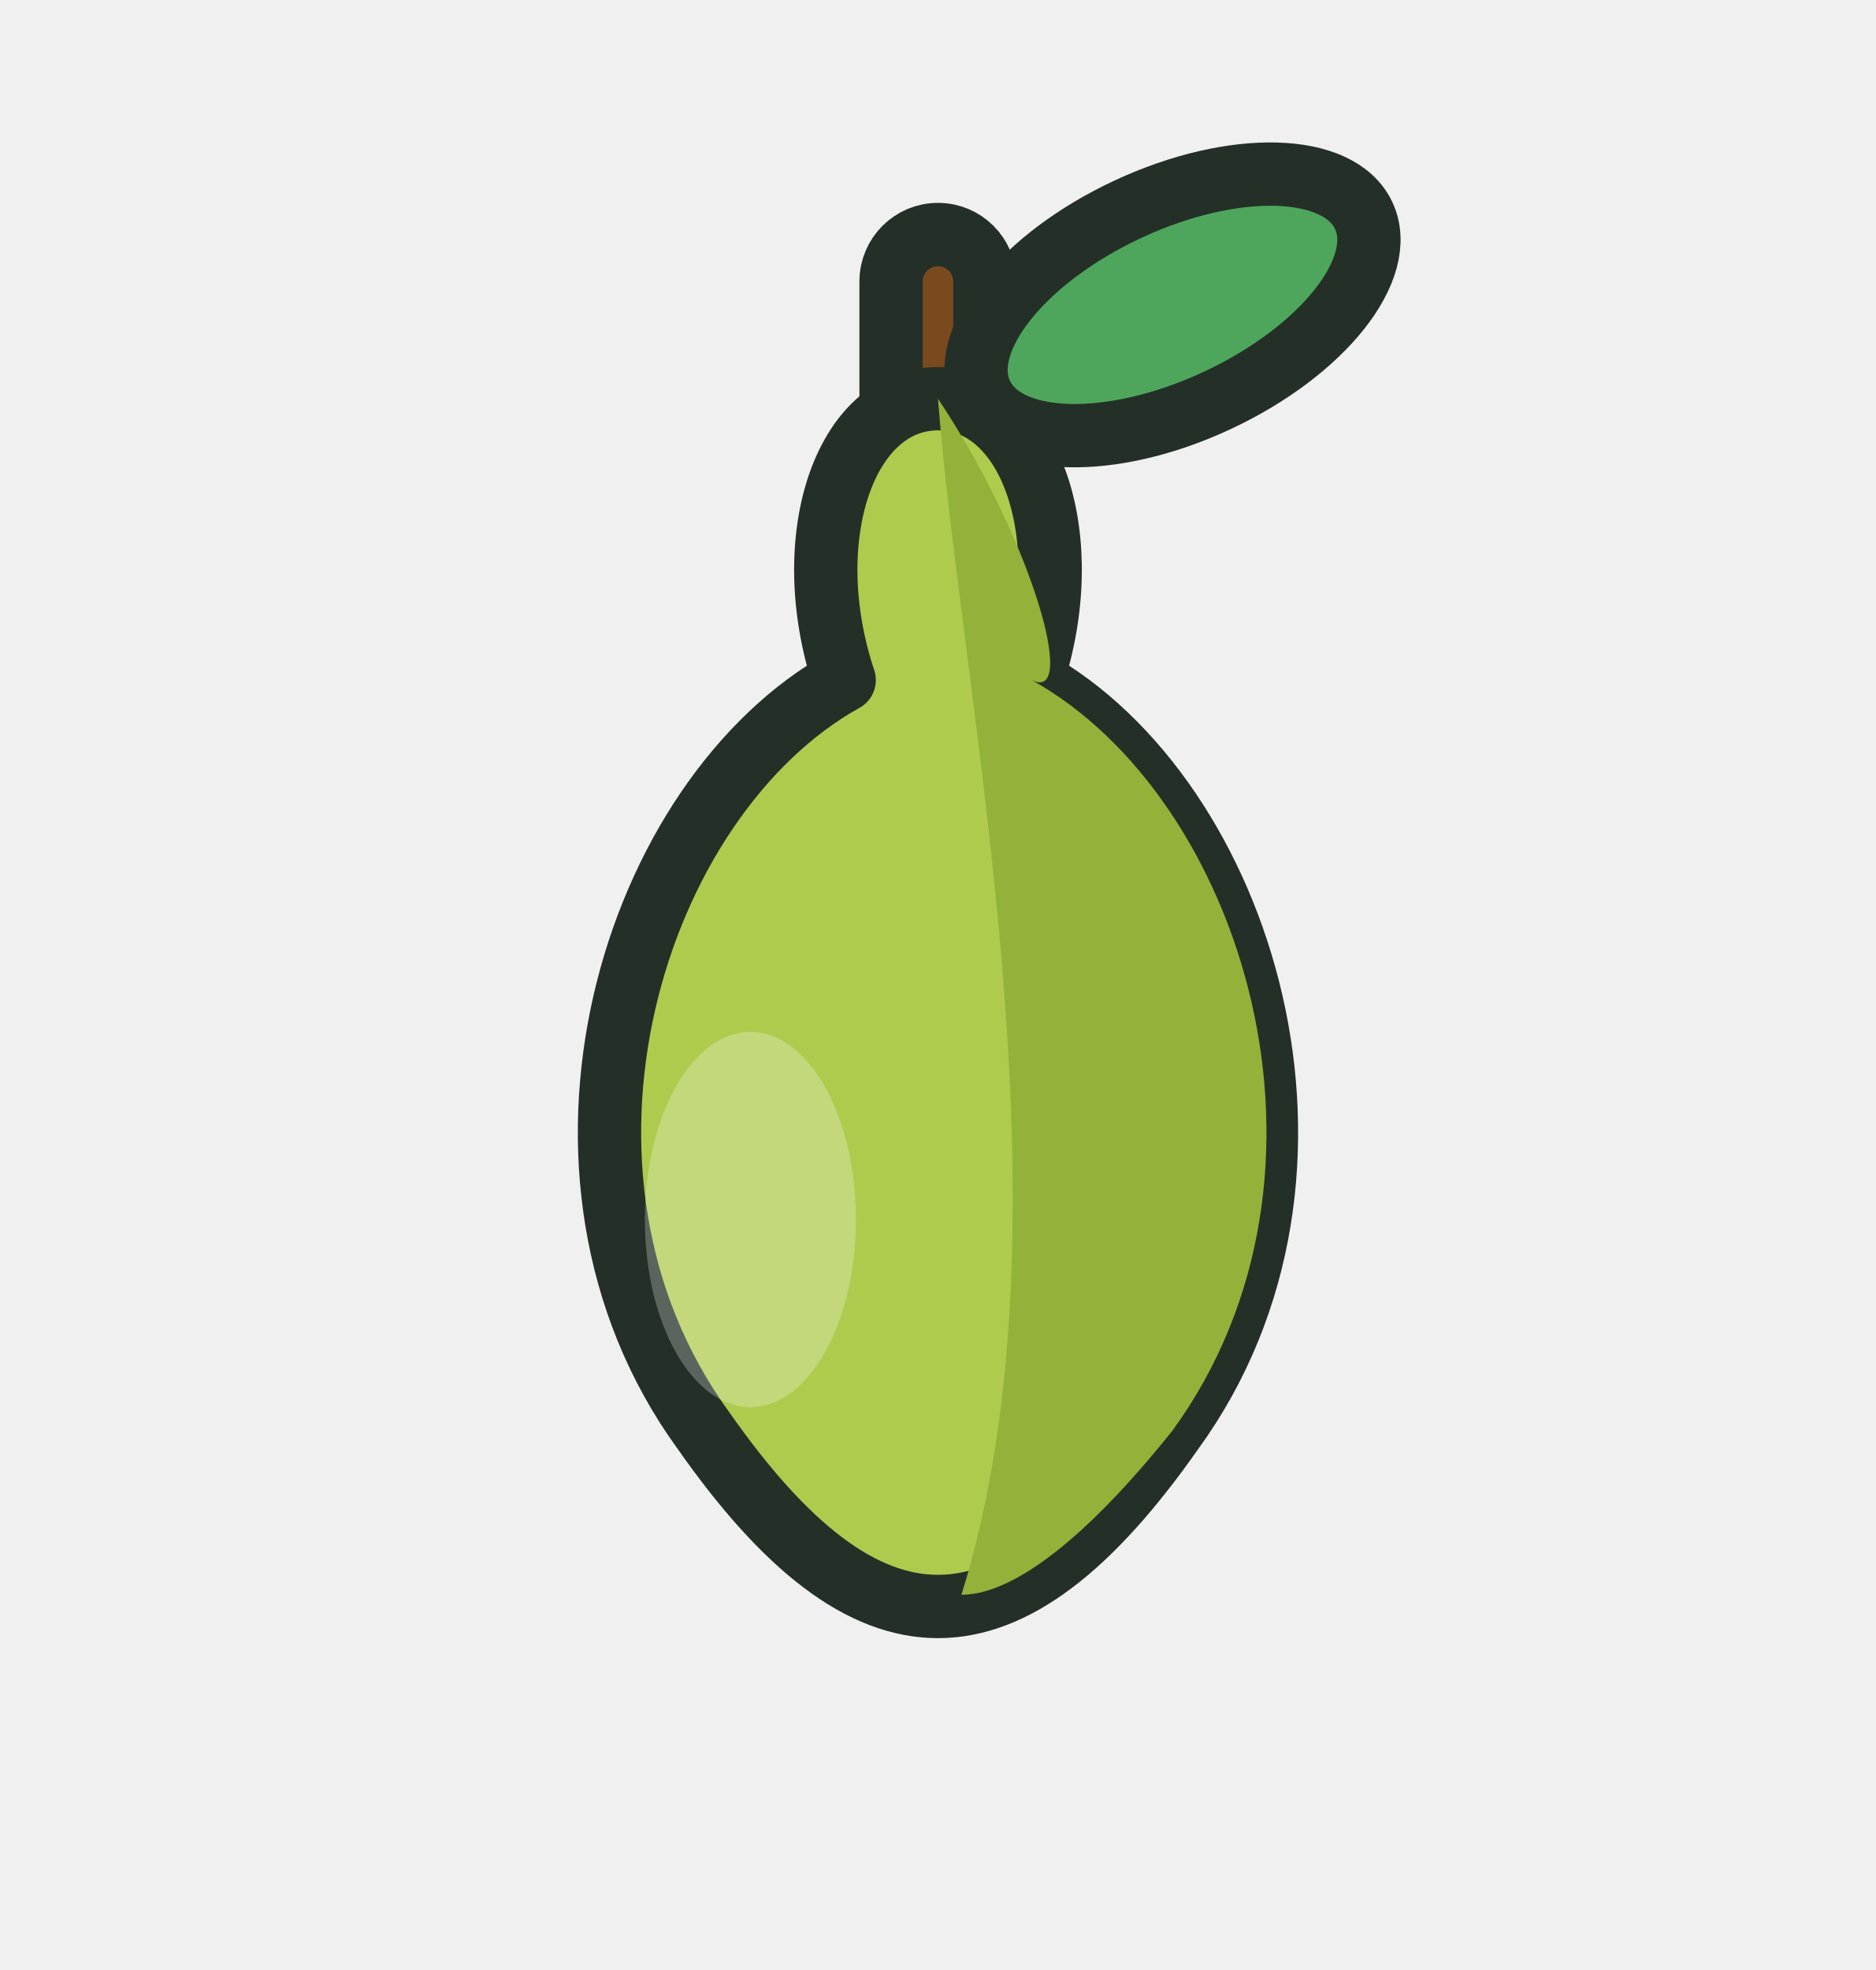
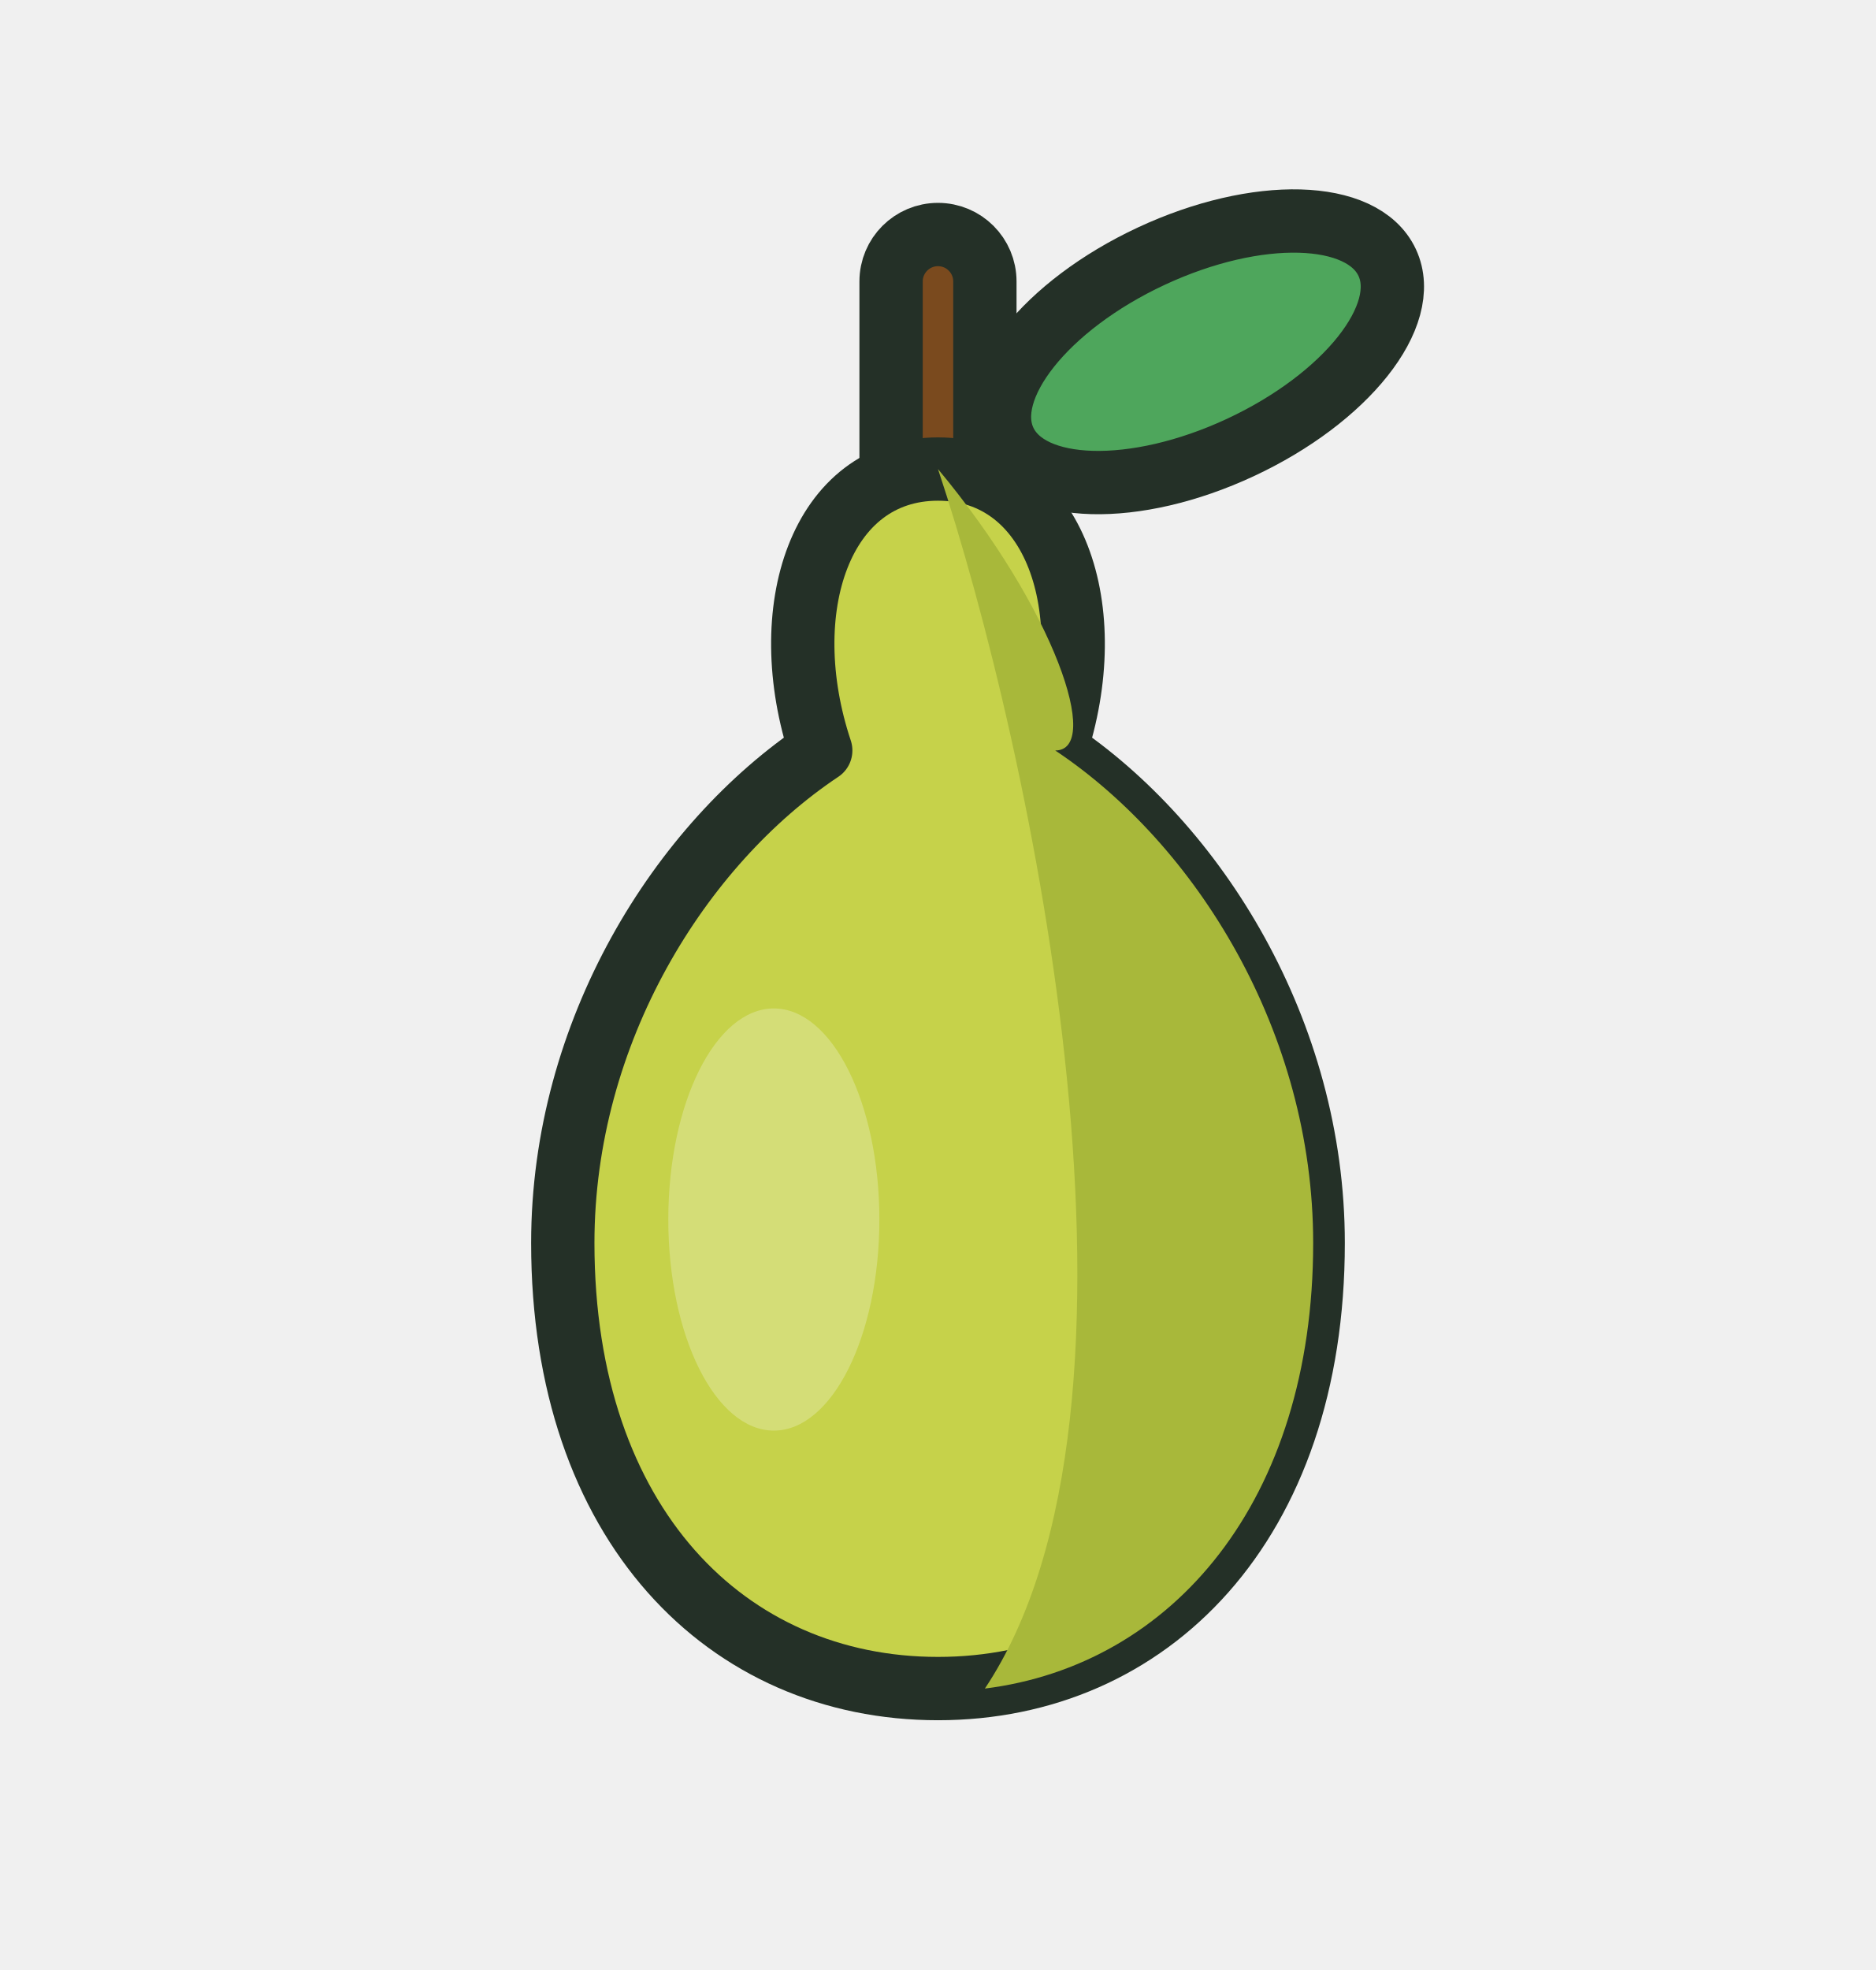
<svg xmlns="http://www.w3.org/2000/svg" viewBox="0 0 80 84">
-   <rect x="38" y="10" width="4" height="10" rx="2" fill="#7A4A1E" stroke="#243027" stroke-width="2.7" />
-   <ellipse cx="50" cy="13" rx="9" ry="4.5" transform="rotate(-25 50 13)" fill="#4EA65C" stroke="#243027" stroke-width="2.7" />
-   <path d="M40,17 C36,17 34,23 36,29 C27,34 22,50 30,61 C37,71 43,71 50,61 C58,50 53,34 44,29 C46,23 44,17 40,17 Z" fill="#AECB4E" stroke="#243027" stroke-width="2.7" stroke-linejoin="round" />
-   <path d="M40,17 C44,23 46,30 44,29 C53,34 58,50 50,61 C46,66 43,68 41,68 C46,52 41,30 40,17 Z" fill="#93B23A" />
-   <ellipse cx="32" cy="52" rx="4.5" ry="8" fill="#fff" opacity="0.25" />
+   <rect x="38" y="10" width="4" height="12" rx="2" fill="#7A4A1E" stroke="#243027" stroke-width="2.7" />
+   <ellipse cx="51" cy="15" rx="9" ry="4.5" transform="rotate(-25 51 15)" fill="#4EA65C" stroke="#243027" stroke-width="2.7" />
+   <path d="M40,20 C35,20 33,26 35,32 C29,36 24,44 24,53 C24,65 31,72 40,72 C49,72 56,65 56,53 C56,44 51,36 45,32 C47,26 45,20 40,20 Z" fill="#C6D24A" stroke="#243027" stroke-width="2.7" stroke-linejoin="round" />
+   <path d="M40,20 C45,26 47,32 45,32 C51,36 56,44 56,53 C56,64 50,71 42,72 C50,60 44,32 40,20 Z" fill="#A8B83A" />
+   <ellipse cx="33" cy="52" rx="4.5" ry="9" fill="#FFFFFF" opacity="0.25" />
</svg>
